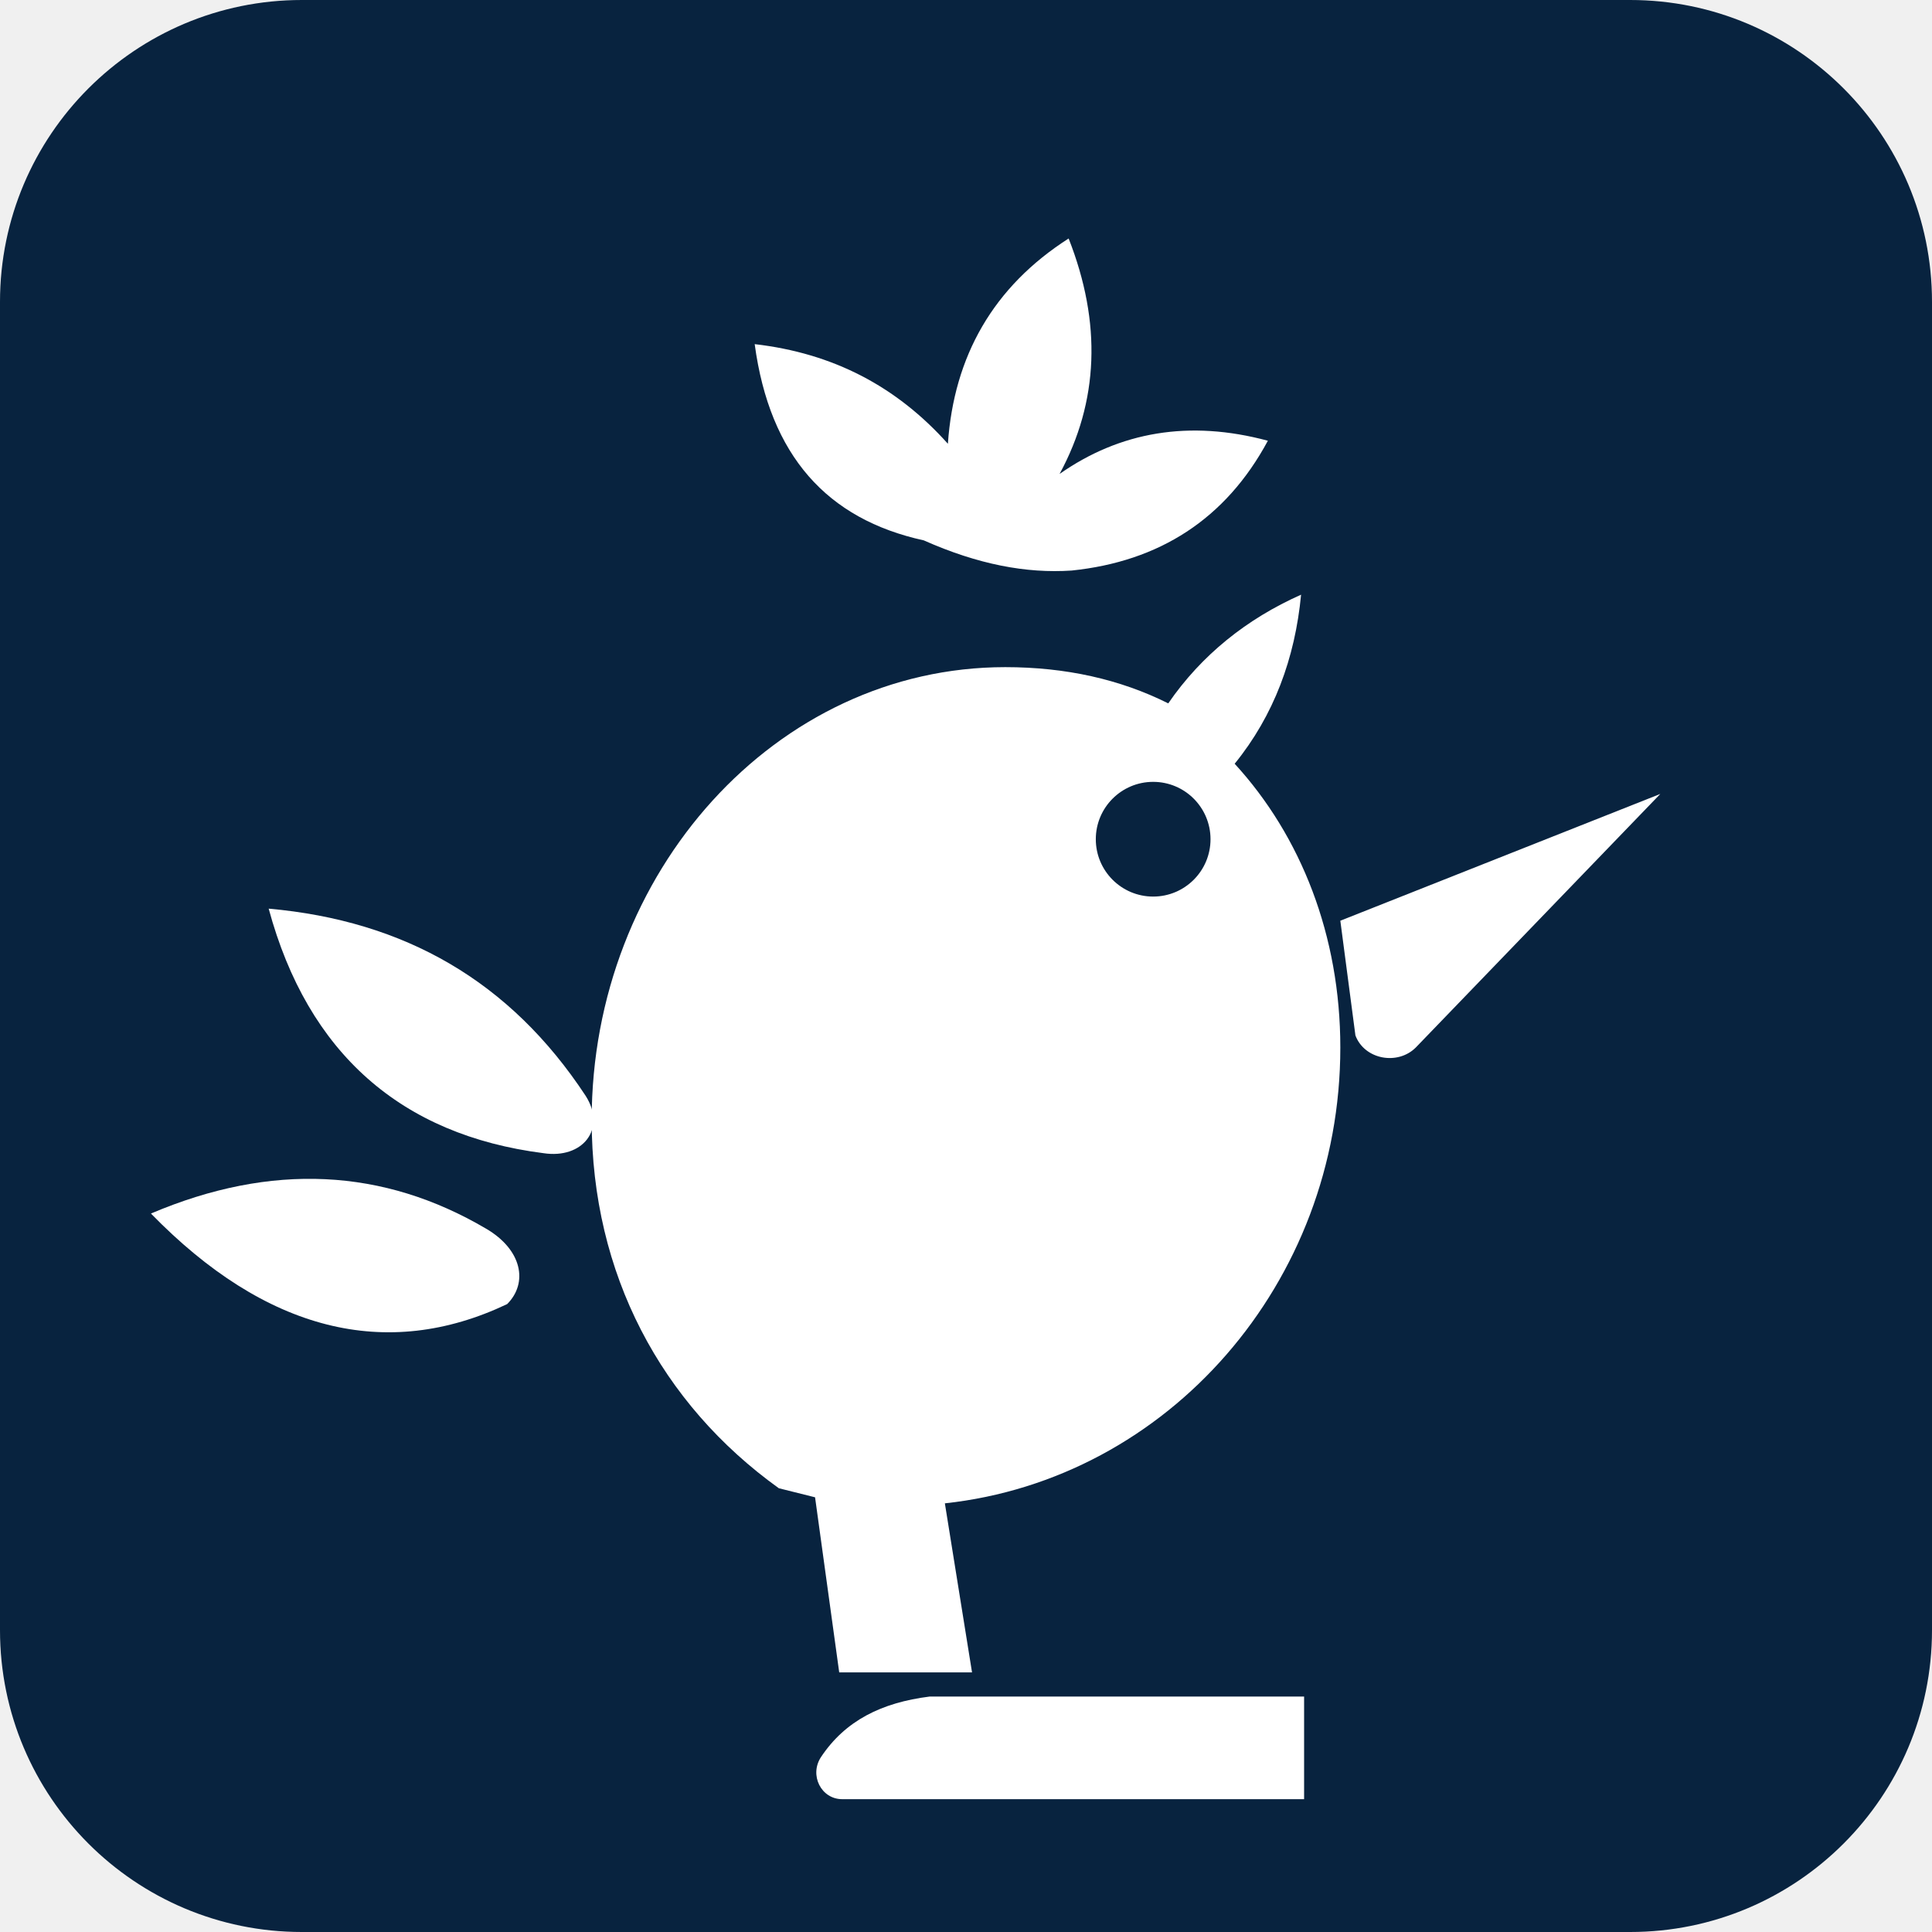
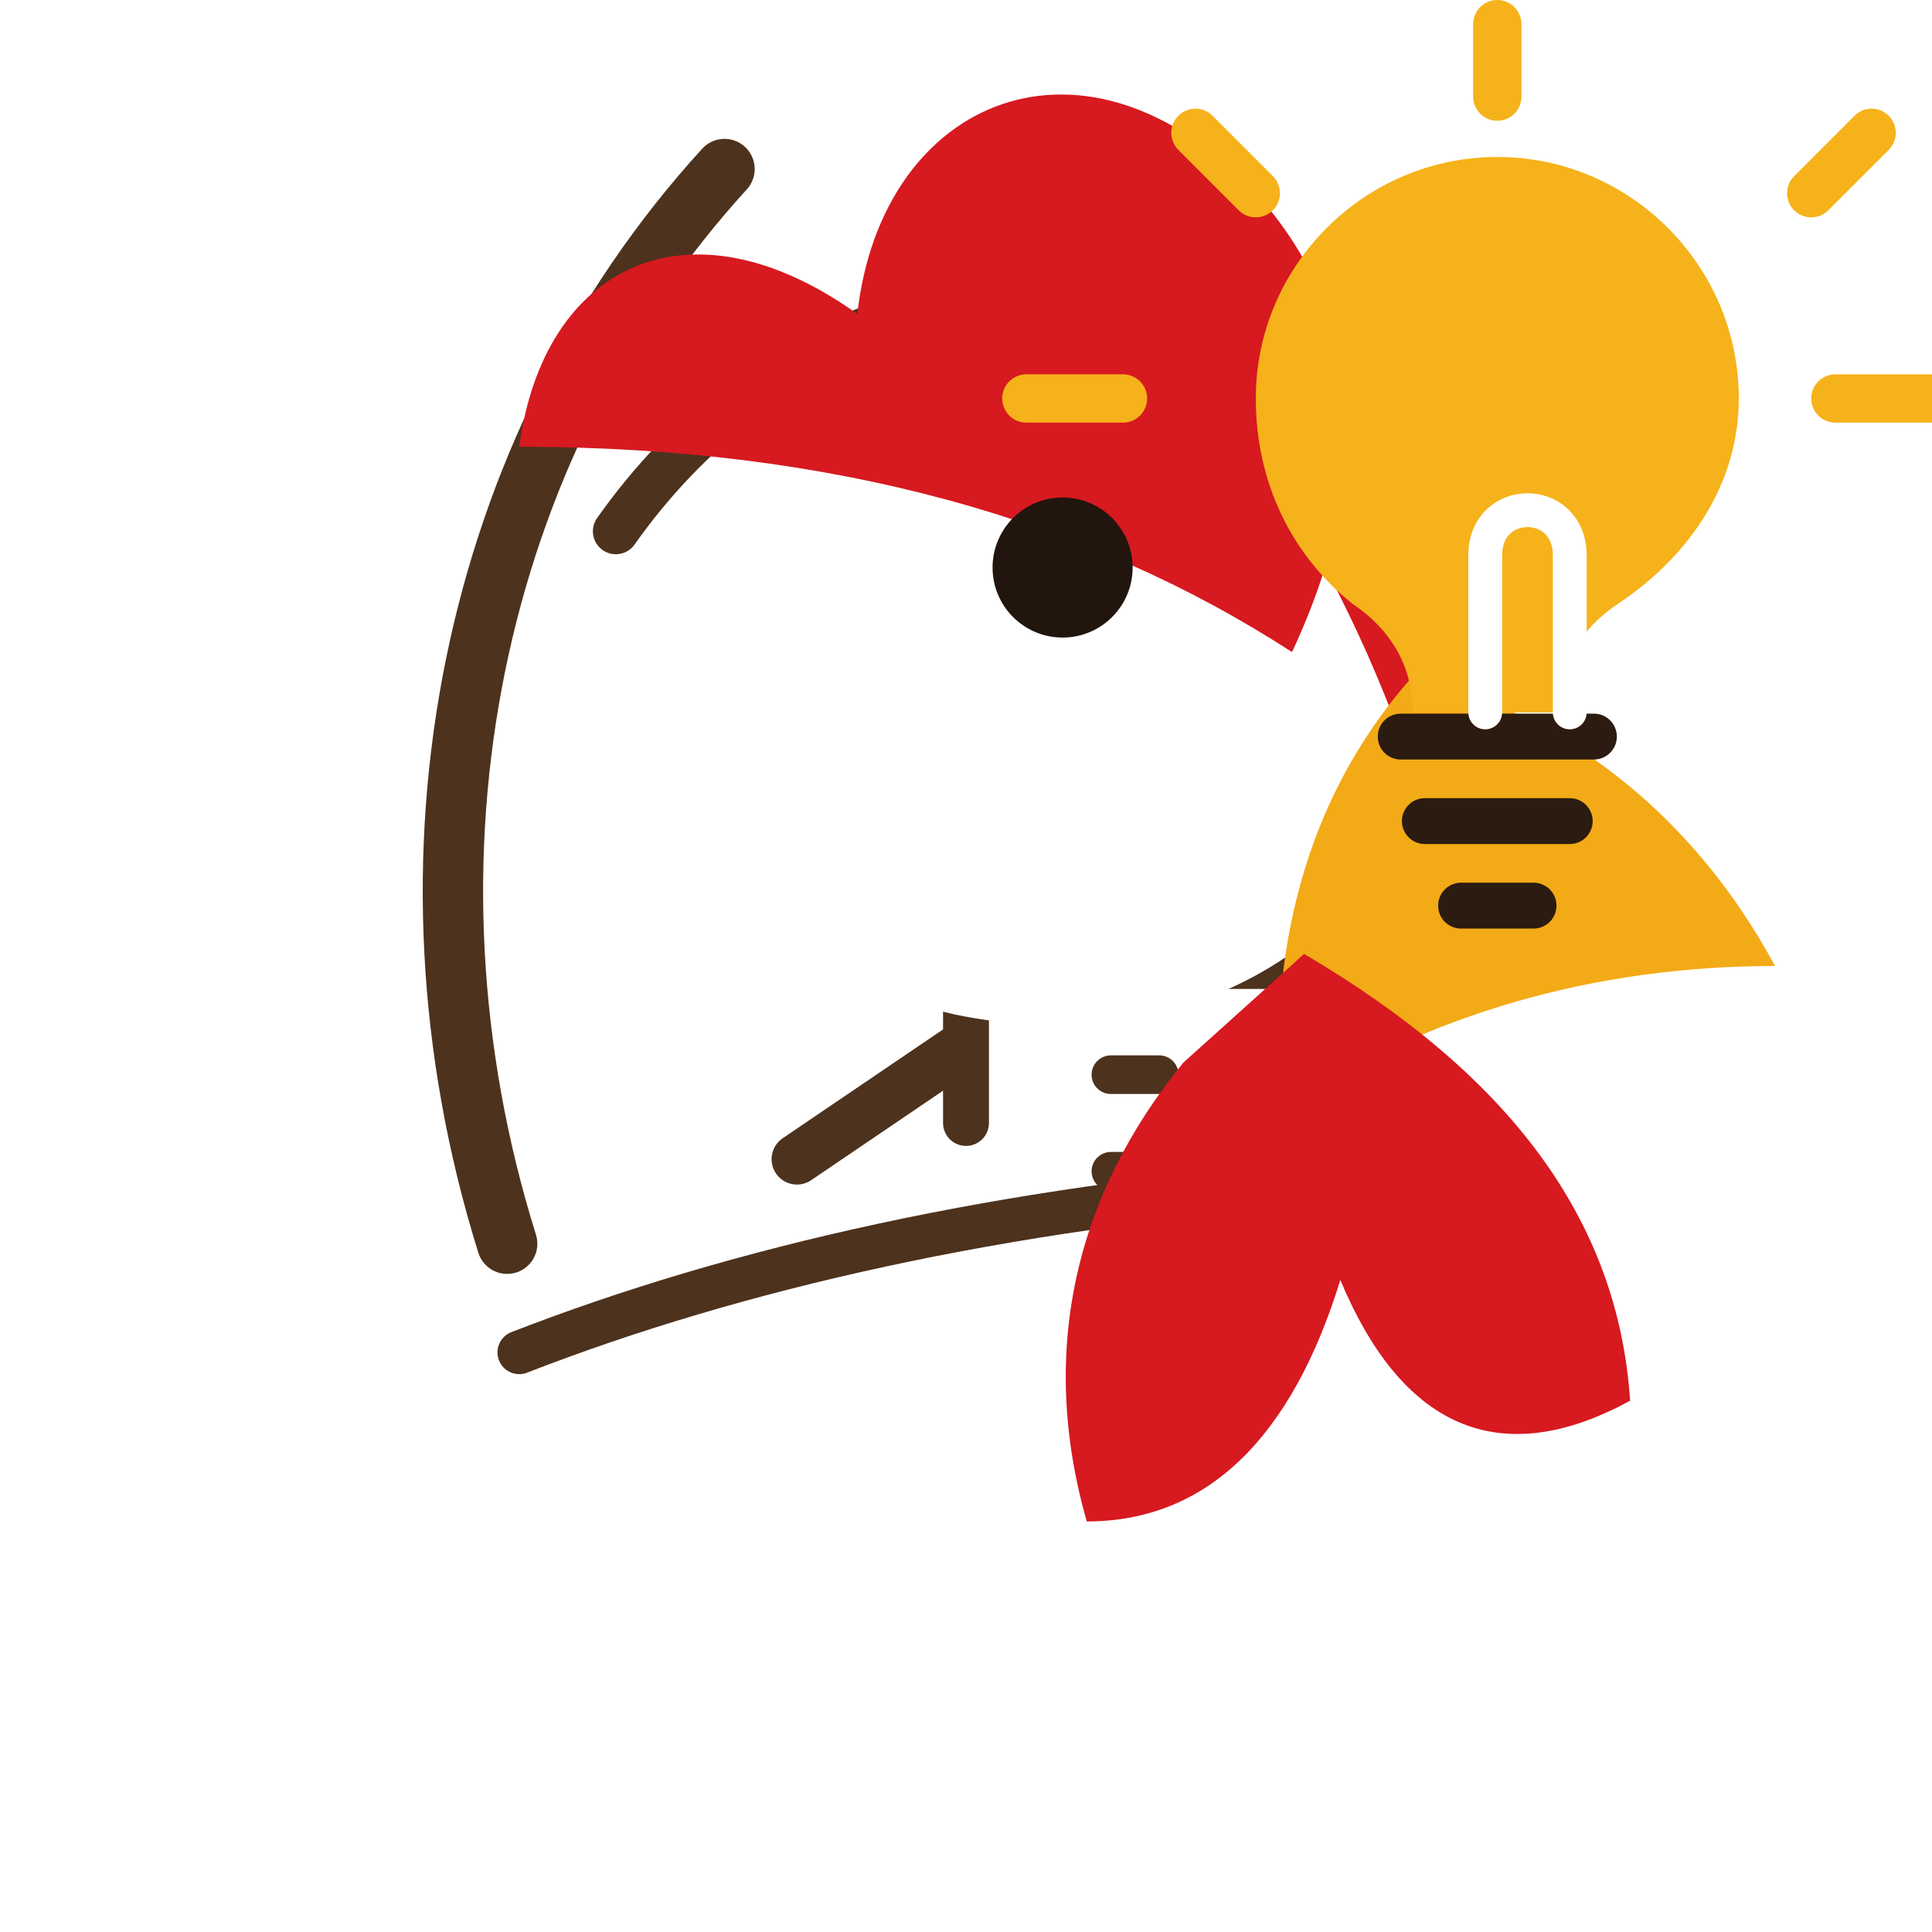
- <svg xmlns="http://www.w3.org/2000/svg" viewBox="0 0 64 64" role="img" aria-label="SMARTPOULTRY rooster logo">
-   <rect width="64" height="64" rx="10" fill="#08233f" />
-   <g fill="#ffffff">
-     <path d="M25.8 49.3c-3.9-2.8-6.2-7.1-6.2-12.2 0-8.2 6.1-15 13.7-15 2 0 3.8.4 5.4 1.2 1.1-1.6 2.6-2.8 4.4-3.6-.2 2.1-.9 4-2.2 5.6 2.2 2.4 3.5 5.7 3.5 9.4 0 7.8-5.7 14.3-13.1 15.1l.9 5.6h-4.4l-.8-5.8c-.4-.1-.8-.2-1.2-.3Z" />
-     <path d="M30.6 17.9c-3.2-.7-5.1-2.8-5.6-6.5 2.6.3 4.7 1.4 6.4 3.3.2-2.9 1.5-5.2 4-6.8 1.1 2.8 1 5.4-.3 7.8 2-1.4 4.3-1.8 6.9-1.1-1.4 2.6-3.6 4-6.5 4.3-1.5.1-3.1-.2-4.9-1Z" />
-     <circle cx="38.2" cy="27.8" r="1.9" fill="#08233f" />
-     <path d="M44.4 30.5 55 26.3l-8.1 8.4c-.6.6-1.7.4-2-.4l-.5-3.8Z" />
-     <path d="M18 38.2c-4.7-.6-7.8-3.3-9.1-8.1 4.5.4 8 2.4 10.5 6.2.7 1.1-.1 2.1-1.4 1.9Z" />
-     <path d="M16.8 43.2c-4 1.9-8 .9-11.8-3 4-1.7 7.7-1.5 11.1.5 1.2.7 1.4 1.8.7 2.5Z" />
-     <path d="M30.8 56.2h12.4v3.4H27.9c-.7 0-1.1-.8-.7-1.4.8-1.2 2-1.8 3.6-2Z" />
-   </g>
+ <svg xmlns="http://www.w3.org/2000/svg" viewBox="0 0 160 160" role="img" aria-label="SMARTPOULTRY logo">
+   <rect width="160" height="160" fill="#ffffff" />
+   <path d="M43 112c18-7 40-12 66-14" fill="none" stroke="#4d321d" stroke-width="3.6" stroke-linecap="round" />
+   <path d="M66 96l28-19 30 20" fill="none" stroke="#4d321d" stroke-width="4.2" stroke-linecap="round" stroke-linejoin="round" />
+   <path d="M80 93V80h29v17" fill="#fff" stroke="#4d321d" stroke-width="3.8" stroke-linecap="round" stroke-linejoin="round" />
+   <path d="M109 88l13 9v11" fill="none" stroke="#4d321d" stroke-width="3.8" stroke-linecap="round" stroke-linejoin="round" />
+   <path d="M92 89h4m8 0h4m-16 8h4m8 0h4" stroke="#4d321d" stroke-width="3.2" stroke-linecap="round" />
+   <path d="M42 103c-10-32-3-66 18-89" fill="none" stroke="#4d321d" stroke-width="5" stroke-linecap="round" />
+   <path d="M50 44c11-16 31-23 49-15 14 6 22 19 19 33-3 16-20 26-39 22-17-4-27-16-29-40Z" fill="#ffffff" />
+   <path d="M51 44c12-17 32-24 49-16 11 5 19 15 21 27" fill="none" stroke="#4d321d" stroke-width="3.8" stroke-linecap="round" />
+   <path d="M43 37c2-15 14-21 28-11 2-18 19-25 33-10 9 10 10 23 3 38-17-11-38-17-64-17Z" fill="#d71920" />
+   <path d="M83 16c9-7 20-3 23 10 4-10 15-9 20 1 5 11 1 23-10 34-7-19-18-34-33-45Z" fill="#d71920" />
+   <path d="M117 56c12 3 23 11 30 24-15 0-29 4-41 12-1-15 3-27 11-36Z" fill="#f3aa17" />
+   <path d="M98 88c-9 11-12 24-8 38 10 0 17-7 21-20 5 12 13 16 24 10-1-15-10-27-27-37Z" fill="#d71920" />
+   <circle cx="88" cy="47" r="5.8" fill="#22150d" />
+   <path d="M104 33c0-11 9-20 20-20s20 9 20 20c0 7-4 13-10 17-3 2-5 5-5 9h-12c0-4-2-7-5-9-5-4-8-10-8-17Z" fill="#f6b21a" />
+   <path d="M116 61h16m-14 7h12m-9 7h6" fill="none" stroke="#2b1b10" stroke-width="3.8" stroke-linecap="round" />
+   <path d="M123 59V46m7 13V46m-7 0c0-5 7-5 7 0" fill="none" stroke="#ffffff" stroke-width="2.8" stroke-linecap="round" stroke-linejoin="round" />
+   <path d="M124 8V2m-20 14-5-5m51 5 5-5m-62 22h-8m75 0h-8" fill="none" stroke="#f6b21a" stroke-width="4" stroke-linecap="round" />
</svg>
